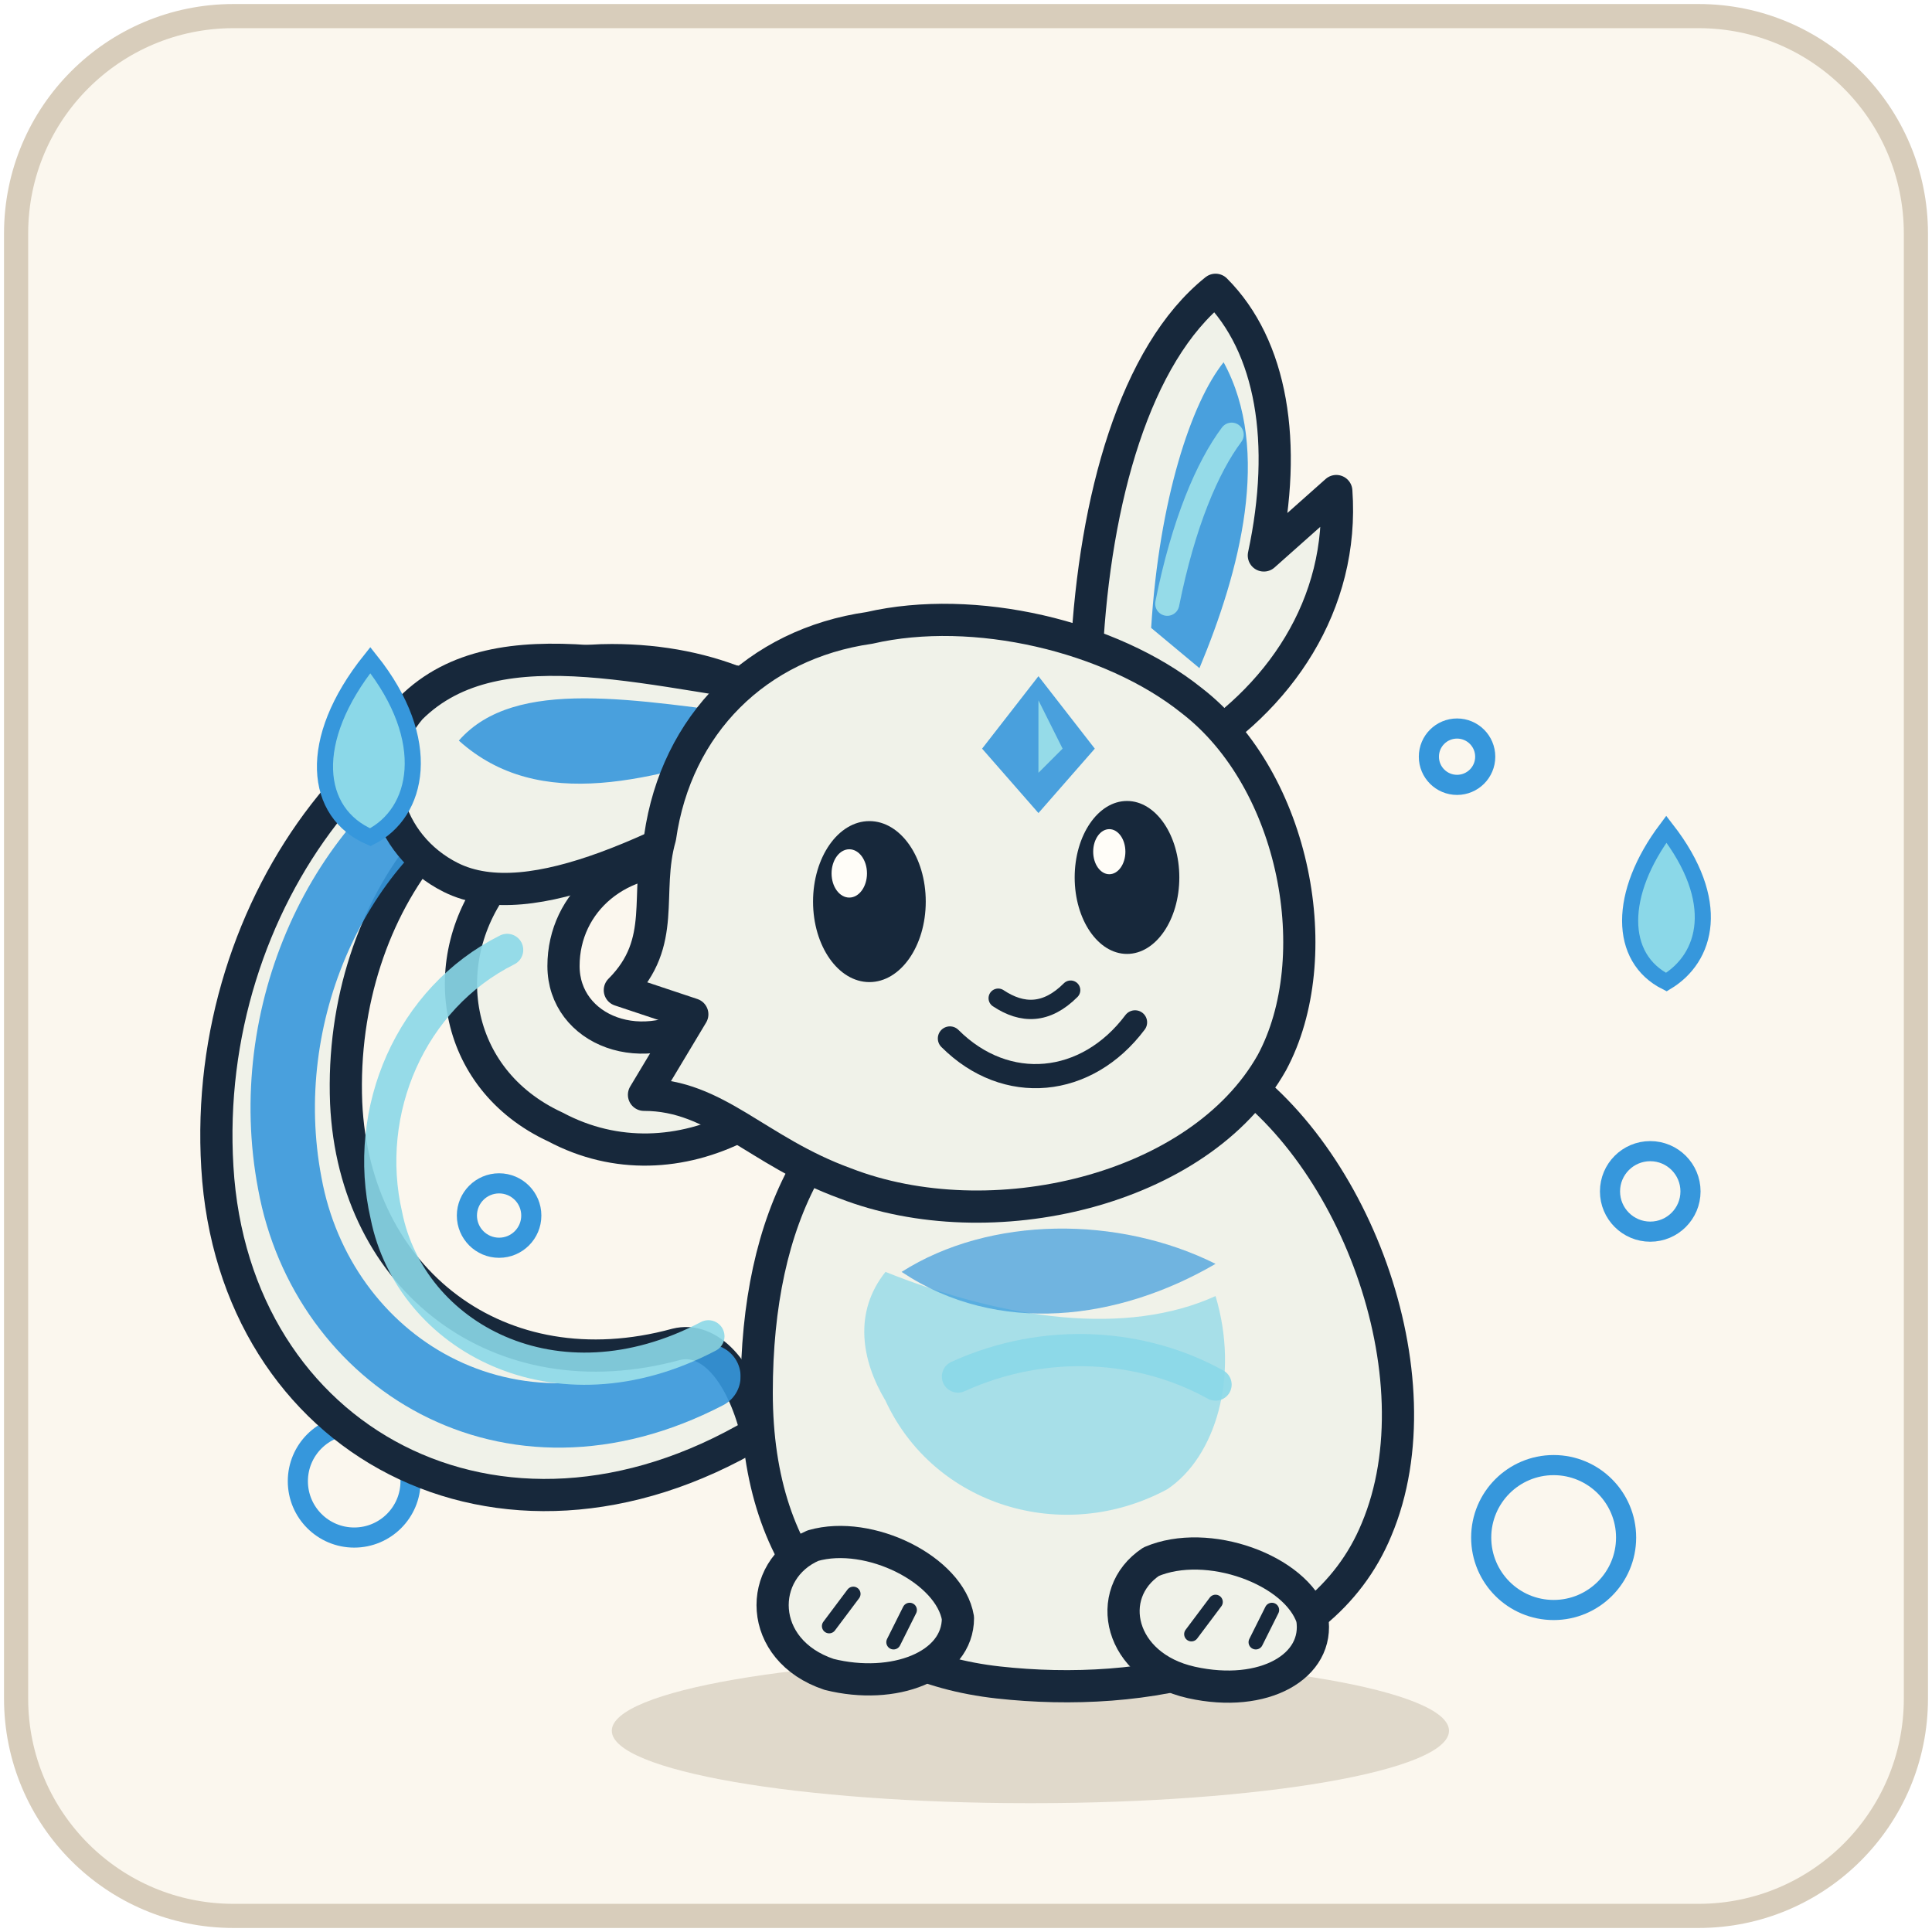
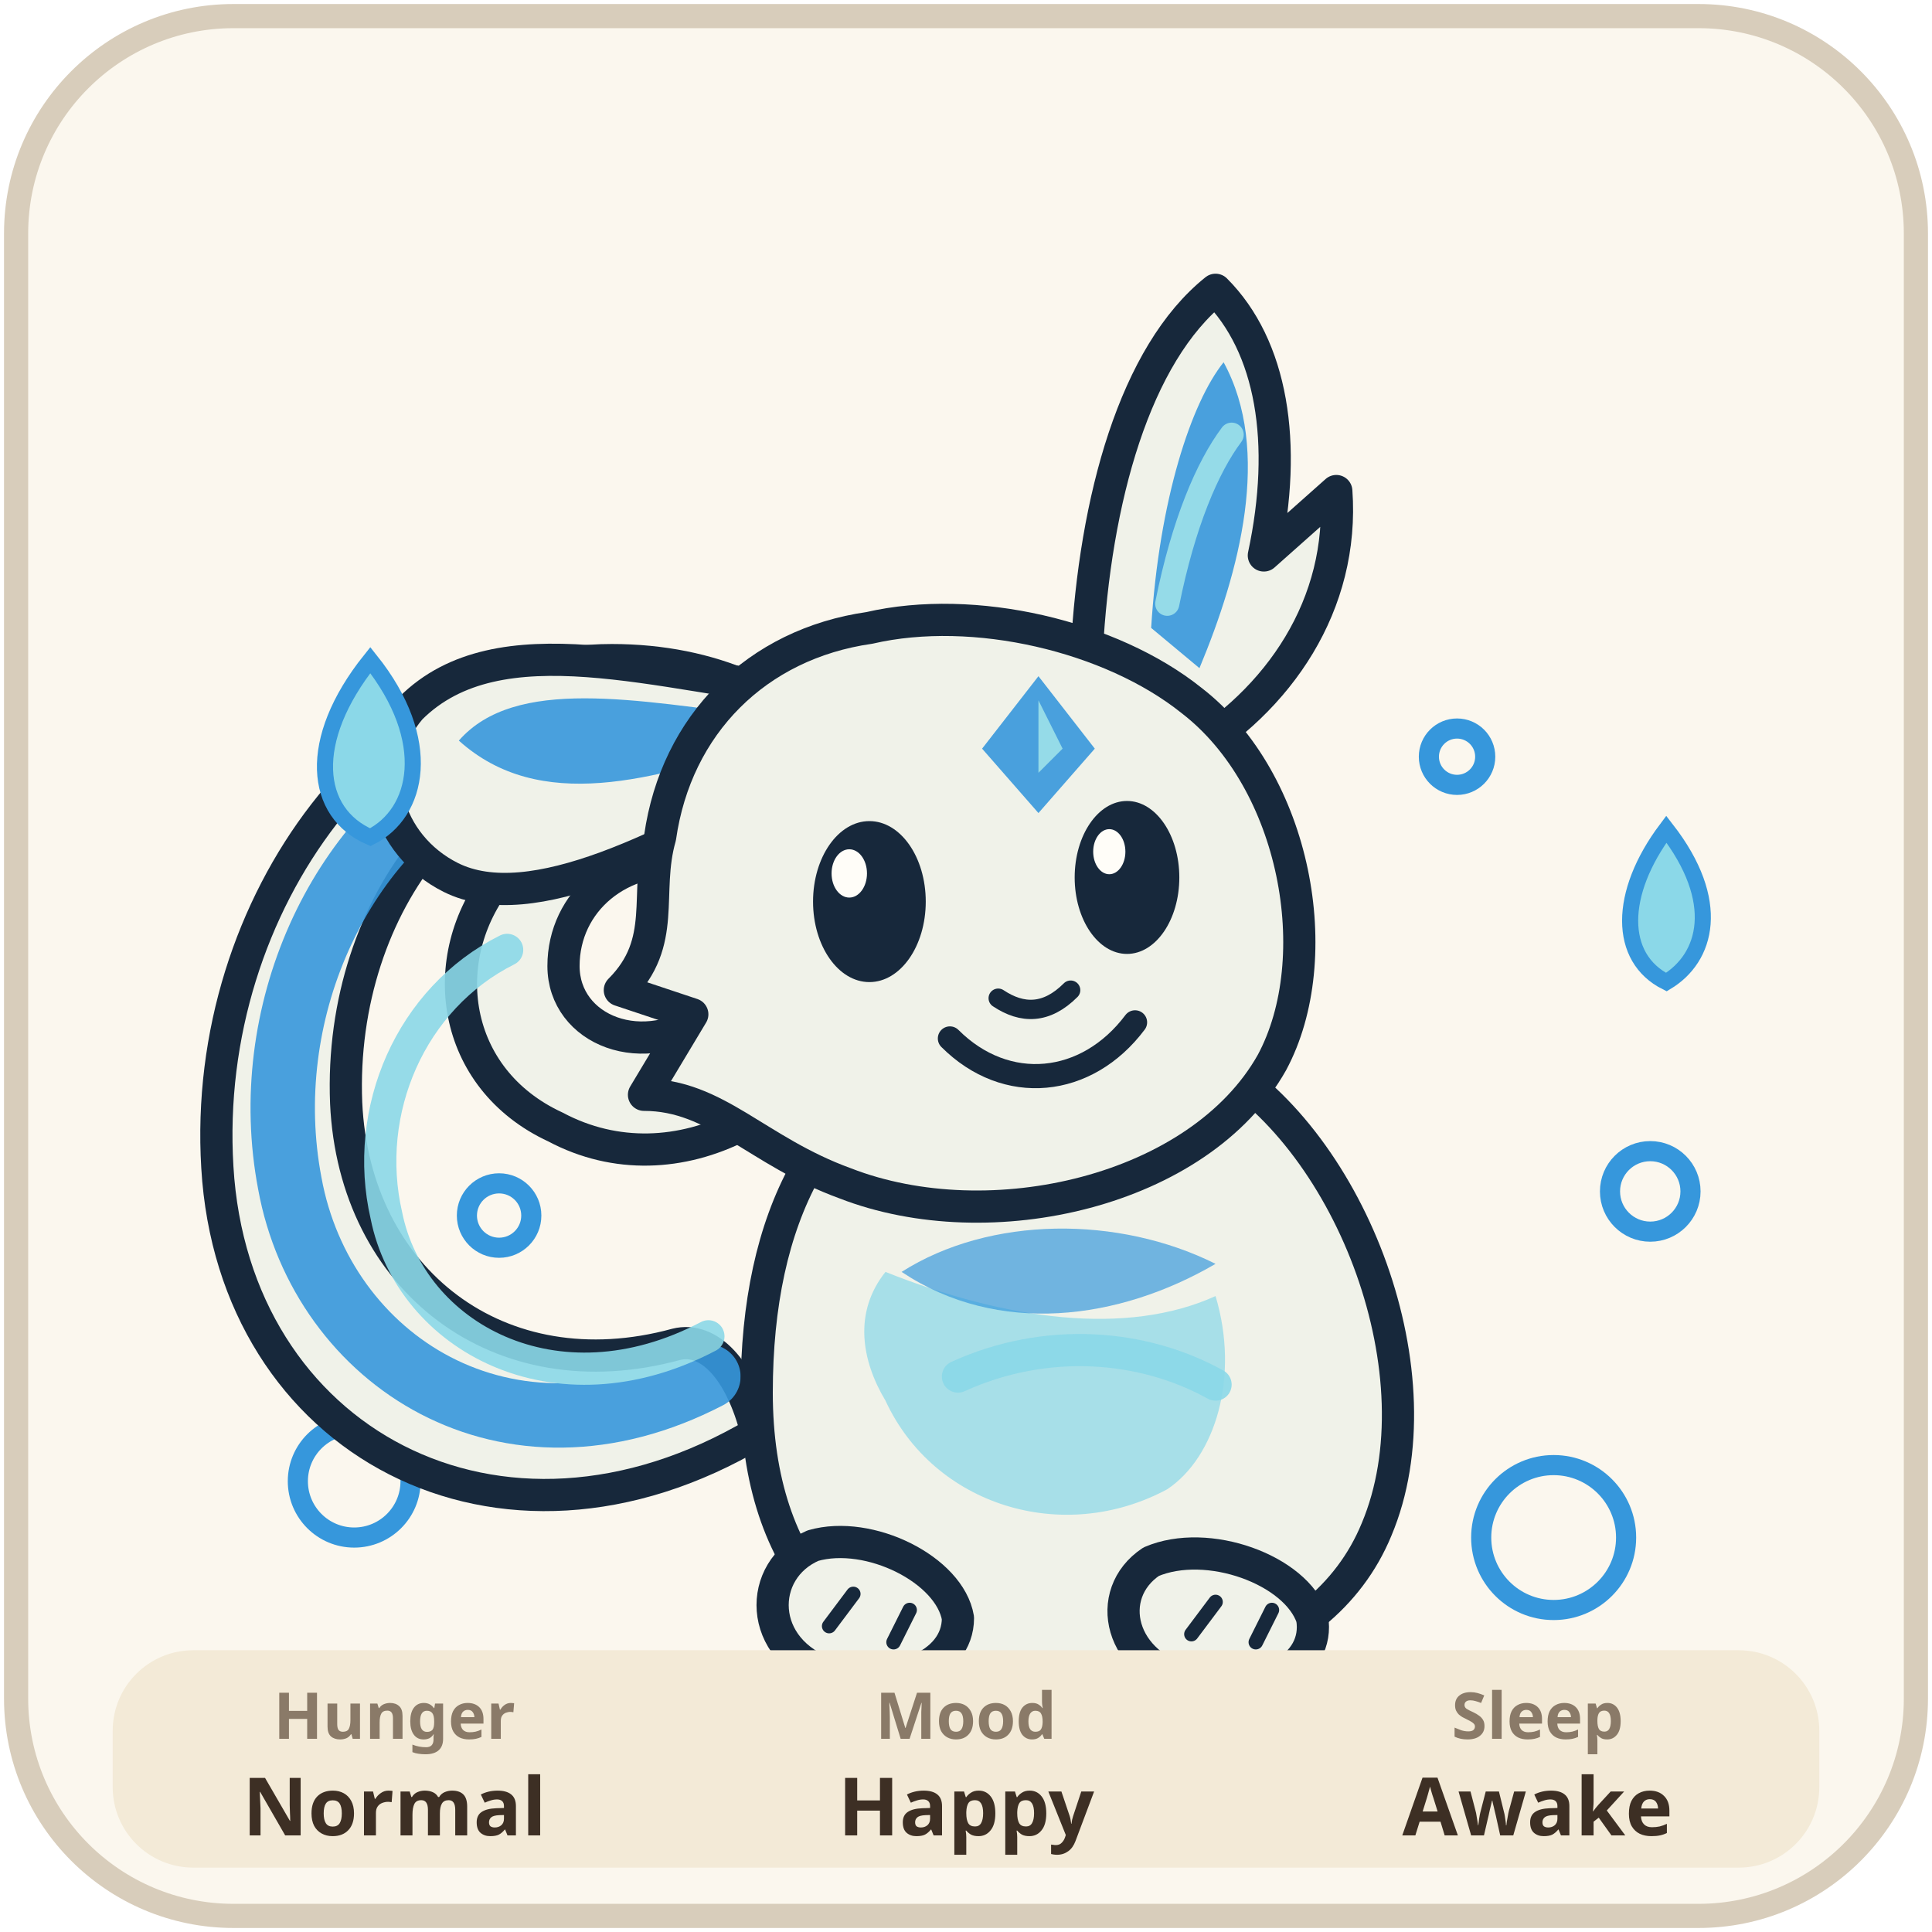
<svg xmlns="http://www.w3.org/2000/svg" viewBox="0 0 240 240" width="240" height="240" role="img" data-prototype-class="water" data-prototype-stage="adult" data-prototype-mood="happy" data-prototype-hunger="normal" data-prototype-behavior="idle" data-prototype-expression="happy" data-class-effect-level="adult" data-gitty-class="water" data-gitty-stage="adult" data-gitty-body="adult" data-gitty-behavior="idle" data-gitty-face="happy">
  <style> .gitty-character { animation: gitty-breathe 3.8s ease-in-out infinite; transform-box: fill-box; transform-origin: 50% 100%; } .gitty-tail { animation: tail-idle 4.2s ease-in-out infinite; transform-box: fill-box; transform-origin: 80% 80%; } .gitty-eyes { animation: gitty-blink 5.6s ease-in-out infinite; transform-box: fill-box; transform-origin: center; } .stage-hatchling .gitty-ears, .stage-baby .gitty-ears { transform: scale(1.1); transform-box: fill-box; transform-origin: 50% 100%; } .stage-mature .gitty-tail { transform: scale(1.04); transform-box: fill-box; transform-origin: 85% 85%; } .behavior-sleeping .gitty-anatomy, .behavior-hibernating .gitty-anatomy { transform-origin: 50% 100%; } .food-bowl { animation: food-bowl-nudge 2.4s ease-in-out infinite; transform-box: fill-box; transform-origin: center; } .play-ball { animation: play-ball-bounce 1.4s ease-in-out infinite; transform-box: fill-box; transform-origin: center; } .sleep-zzz, .sleep-particle { animation: sleep-float 3s ease-in-out infinite; transform-box: fill-box; transform-origin: center; } .sleep-particle-2 { animation-delay: -1.4s; animation-duration: 3.8s; } @keyframes gitty-breathe { 0%, 100% { transform: translateY(0) scaleY(1); } 50% { transform: translateY(-1px) scaleY(1.012); } } @keyframes gitty-blink { 0%, 44%, 48%, 100% { transform: scaleY(1); } 46% { transform: scaleY(.08); } } @keyframes tail-idle { 0%, 100% { transform: rotate(-1deg); } 50% { transform: rotate(3deg); } } @keyframes food-bowl-nudge { 0%, 70%, 100% { transform: translateX(0); } 82% { transform: translateX(-2px); } } @keyframes play-ball-bounce { 0%, 100% { transform: translateY(0) rotate(-4deg); } 50% { transform: translateY(-7px) rotate(9deg); } } @keyframes sleep-float { 0%, 100% { opacity: .35; transform: translateY(3px); } 50% { opacity: .9; transform: translateY(-5px); } } @media (prefers-reduced-motion: reduce) { .gitty-character, .gitty-tail, .gitty-eyes, .earth-leaf, .water-bubble, .water-drop, .air-wind, .air-spark, .fire-flame, .fire-ember, .psy-particle, .psy-character, .psy-shadow, .food-bowl, .play-ball, .sleep-zzz, .sleep-particle { animation: none !important; } } .class-water .gitty-tail { animation: water-tail-flow 3.3s ease-in-out infinite; } .water-bubble { animation: water-bubble-rise 4.8s ease-in infinite; transform-box: fill-box; transform-origin: center; } .bubble-2 { animation-duration: 5.7s; animation-delay: -2.3s; } .bubble-3 { animation-duration: 6.4s; animation-delay: -4.8s; } .bubble-4 { animation-duration: 4.2s; animation-delay: -1.4s; } .bubble-5 { animation-duration: 5.2s; animation-delay: -3.5s; } .bubble-6 { animation-duration: 5.9s; animation-delay: -4.1s; } .bubble-7 { animation-duration: 4.5s; animation-delay: -2.8s; } .water-drop { animation: water-drop-bob 3.7s ease-in-out infinite; transform-box: fill-box; transform-origin: center; } .drop-2 { animation-duration: 4.6s; animation-delay: -2.2s; } .drop-3 { animation-duration: 4.1s; animation-delay: -1.6s; } @keyframes water-bubble-rise { 0% { opacity: 0; transform: translate(0, 24px) scale(.7); } 18% { opacity: .85; } 80% { opacity: .65; } 100% { opacity: 0; transform: translate(8px, -42px) scale(1.06); } } @keyframes water-drop-bob { 0%, 100% { opacity: .45; transform: translateY(3px); } 50% { opacity: 1; transform: translateY(-5px); } } @keyframes water-tail-flow { 0%, 100% { transform: rotate(-1deg) scaleX(1); } 50% { transform: rotate(3deg) scaleX(1.025); } } </style>
  <rect x="2" y="2" width="236" height="236" rx="27" fill="#fbf7ee" stroke="#d8cdbb" stroke-width="3" />
  <g class="class-water behavior-idle">
    <g data-effect-tier="adult">
      <g fill="none" stroke="#3697dc" stroke-width="2.5">
        <circle class="water-bubble bubble-1" data-effect-element="bubble" cx="44" cy="184" r="7" />
        <circle class="water-bubble bubble-2" data-effect-element="bubble" cx="62" cy="151" r="4" />
        <circle class="water-bubble bubble-3" data-effect-element="bubble" cx="193" cy="191" r="9" />
        <circle class="water-bubble bubble-4" data-effect-element="bubble" cx="205" cy="148" r="5" />
        <circle class="water-bubble bubble-5" data-effect-element="bubble" cx="181" cy="94" r="3.5" />
      </g>
    </g>
    <ellipse class="gitty-shadow" cx="128" cy="215" rx="52" ry="9" fill="#ad9e88" opacity=".34" />
    <g class="stage-adult" data-anatomy-stage="adult">
      <g class="gitty-character">
        <g class="gitty-tail">
          <path data-anatomy-part="tail" d="M94 178 C62 197 29 179 27 145 C25 112 48 82 76 82 C101 82 116 101 108 121 C102 138 84 148 69 140 C56 134 54 119 62 109 C68 102 79 101 86 107 C77 106 70 112 70 120 C70 128 80 132 88 126 C101 116 96 97 79 94 C59 91 42 112 43 137 C44 159 62 173 84 167 C88 166 92 170 94 178Z" fill="#f0f2e9" stroke="#17283b" stroke-width="4" stroke-linecap="round" stroke-linejoin="round" />
          <g class="stage-class-markings stage-class-markings-adult" opacity="0.9">
            <path d="M88 171 C63 184 40 169 36 147 C32 126 42 104 59 95" fill="none" stroke="#3697dc" stroke-width="8" stroke-linecap="round" />
            <path d="M88 166 C69 176 51 166 48 151 C45 138 51 124 63 118" fill="none" stroke="#8bd8e8" stroke-width="4" stroke-linecap="round" />
          </g>
        </g>
        <g class="gitty-body">
          <path data-anatomy-part="body" d="M118 130 C102 136 94 151 94 173 C94 195 106 207 124 209 C142 211 164 207 171 190 C179 171 168 142 151 132 C141 126 128 126 118 130Z" fill="#f0f2e9" stroke="#17283b" stroke-width="4" stroke-linecap="round" stroke-linejoin="round" />
          <path d="M110 174 C116 187 132 192 145 185 C151 181 154 171 151 161 C140 166 125 164 110 158 C106 163 107 169 110 174Z" fill="#8bd8e8" opacity=".72" />
          <g class="stage-class-markings stage-class-markings-adult" opacity="0.9">
            <path d="M112 158 C123 151 139 151 151 157 C139 164 124 166 112 158Z" fill="#3697dc" opacity=".76" />
            <path d="M119 171 C130 166 142 167 151 172" fill="none" stroke="#8bd8e8" stroke-width="4" stroke-linecap="round" />
          </g>
        </g>
        <g class="gitty-ears">
          <path data-anatomy-part="left-ear" d="M101 86 C82 84 62 77 51 88 C45 95 48 105 56 109 C66 114 83 105 99 96 C105 92 106 87 101 86Z" fill="#f0f2e9" stroke="#17283b" stroke-width="4" stroke-linecap="round" stroke-linejoin="round" />
          <path data-anatomy-part="right-ear" d="M135 81 C136 62 141 44 151 36 C158 43 160 55 157 69 L166 61 C167 75 159 87 147 94 C139 98 134 91 135 81Z" fill="#f0f2e9" stroke="#17283b" stroke-width="4" stroke-linecap="round" stroke-linejoin="round" />
          <g class="stage-class-markings stage-class-markings-adult" opacity="0.9">
            <path d="M95 89 C79 87 64 84 57 92 C67 101 81 97 96 92Z" fill="#3697dc" />
            <path d="M143 78 C144 62 148 50 152 45 C158 56 154 71 149 83Z" fill="#3697dc" />
            <path d="M145 75 C147 65 150 58 153 54" fill="none" stroke="#8bd8e8" stroke-width="3" stroke-linecap="round" />
          </g>
        </g>
        <g class="gitty-head">
          <path data-anatomy-part="head" d="M108 78 C94 80 84 90 82 104 C80 111 83 117 77 123 L86 126 L80 136 C89 136 94 143 105 147 C123 154 149 148 158 132 C165 119 161 97 148 87 C138 79 121 75 108 78Z" fill="#f0f2e9" stroke="#17283b" stroke-width="4" stroke-linecap="round" stroke-linejoin="round" />
          <g class="stage-class-markings stage-class-markings-adult" opacity="0.9">
            <path d="M129 84 L136 93 L129 101 L122 93Z" fill="#3697dc" />
            <path d="M129 87 L132 93 L129 96Z" fill="#8bd8e8" />
          </g>
          <g>
            <g class="gitty-face face-happy">
              <g class="gitty-eyes">
                <ellipse cx="108" cy="112" rx="7" ry="10" fill="#17283b" />
                <ellipse cx="140" cy="109" rx="6.5" ry="9.5" fill="#17283b" />
                <ellipse cx="105.5" cy="108.5" rx="2.2" ry="3" fill="#fffdf8" />
                <ellipse cx="137.8" cy="105.8" rx="2" ry="2.8" fill="#fffdf8" />
              </g>
              <path d="M118 129 C125 136 135 135 141 127" fill="none" stroke="#17283b" stroke-width="3" stroke-linecap="round" />
              <path d="M124 124 C127 126 130 126 133 123" fill="none" stroke="#17283b" stroke-width="2.4" stroke-linecap="round" />
            </g>
          </g>
        </g>
        <g class="gitty-paws">
          <path data-anatomy-part="left-paw" d="M101 192 C94 195 94 205 103 208 C111 210 119 207 119 201 C118 195 108 190 101 192Z" fill="#f0f2e9" stroke="#17283b" stroke-width="4" stroke-linecap="round" stroke-linejoin="round" />
          <path data-anatomy-part="right-paw" d="M143 194 C137 198 139 207 148 209 C157 211 164 207 163 201 C161 195 150 191 143 194Z" fill="#f0f2e9" stroke="#17283b" stroke-width="4" stroke-linecap="round" stroke-linejoin="round" />
          <path d="M103 202 L106 198 M111 204 L113 200 M148 203 L151 199 M156 204 L158 200" stroke="#17283b" stroke-width="1.8" stroke-linecap="round" />
        </g>
      </g>
    </g>
    <g data-effect-tier="adult">
      <path class="water-drop drop-1" data-effect-element="drop" d="M46 82 C54 92 52 101 46 104 C39 101 38 92 46 82Z" fill="#8bd8e8" stroke="#3697dc" stroke-width="2" />
      <path class="water-drop drop-2" data-effect-element="drop" d="M207 103 C214 112 212 119 207 122 C201 119 201 111 207 103Z" fill="#8bd8e8" stroke="#3697dc" stroke-width="2" />
    </g>
  </g>
+   <g class="gitty-status-labels" data-gitty-status-labels="hunger mood sleep">
+     <rect x="14" y="205" width="212" height="27" rx="10" fill="#f3ead7" />
+     <text x="49" y="216" text-anchor="middle" fill="#8a7a68" font-family="ui-rounded, system-ui, sans-serif" font-size="8" font-weight="700">Hunger</text>
+     <text x="49" y="228" text-anchor="middle" fill="#3d2f24" font-family="ui-rounded, system-ui, sans-serif" font-size="10" font-weight="700">Normal</text>
+     <text x="120" y="216" text-anchor="middle" fill="#8a7a68" font-family="ui-rounded, system-ui, sans-serif" font-size="8" font-weight="700">Mood</text>
+     <text x="120" y="228" text-anchor="middle" fill="#3d2f24" font-family="ui-rounded, system-ui, sans-serif" font-size="10" font-weight="700">Happy</text>
+     <text x="191" y="216" text-anchor="middle" fill="#8a7a68" font-family="ui-rounded, system-ui, sans-serif" font-size="8" font-weight="700">Sleep</text>
+     <text x="191" y="228" text-anchor="middle" fill="#3d2f24" font-family="ui-rounded, system-ui, sans-serif" font-size="10" font-weight="700">Awake</text>
+   </g>
</svg>
